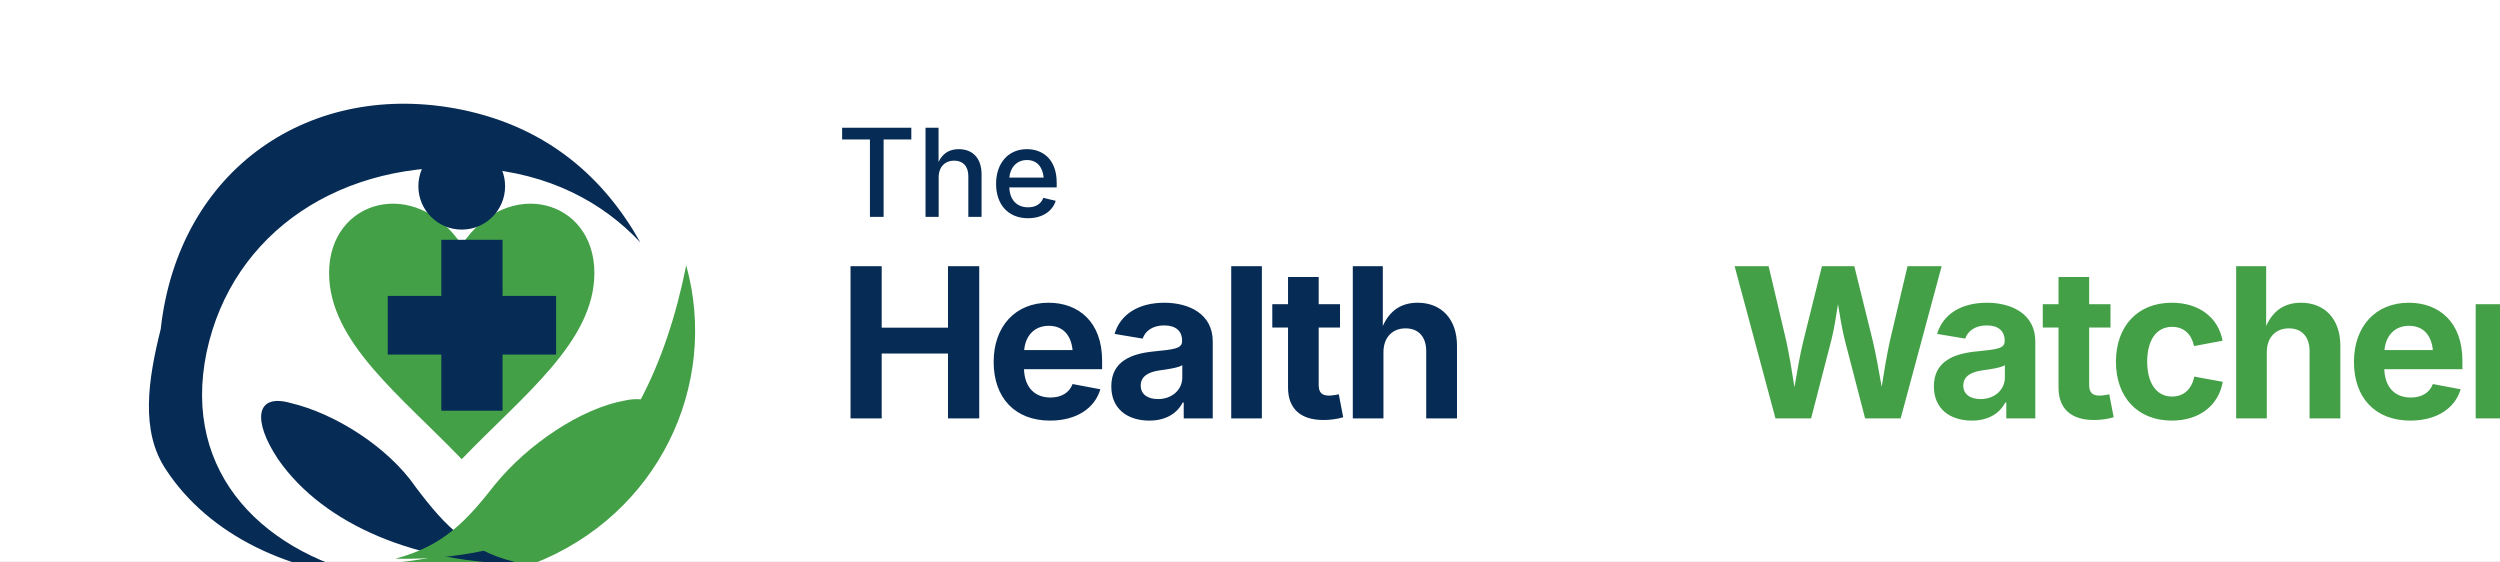
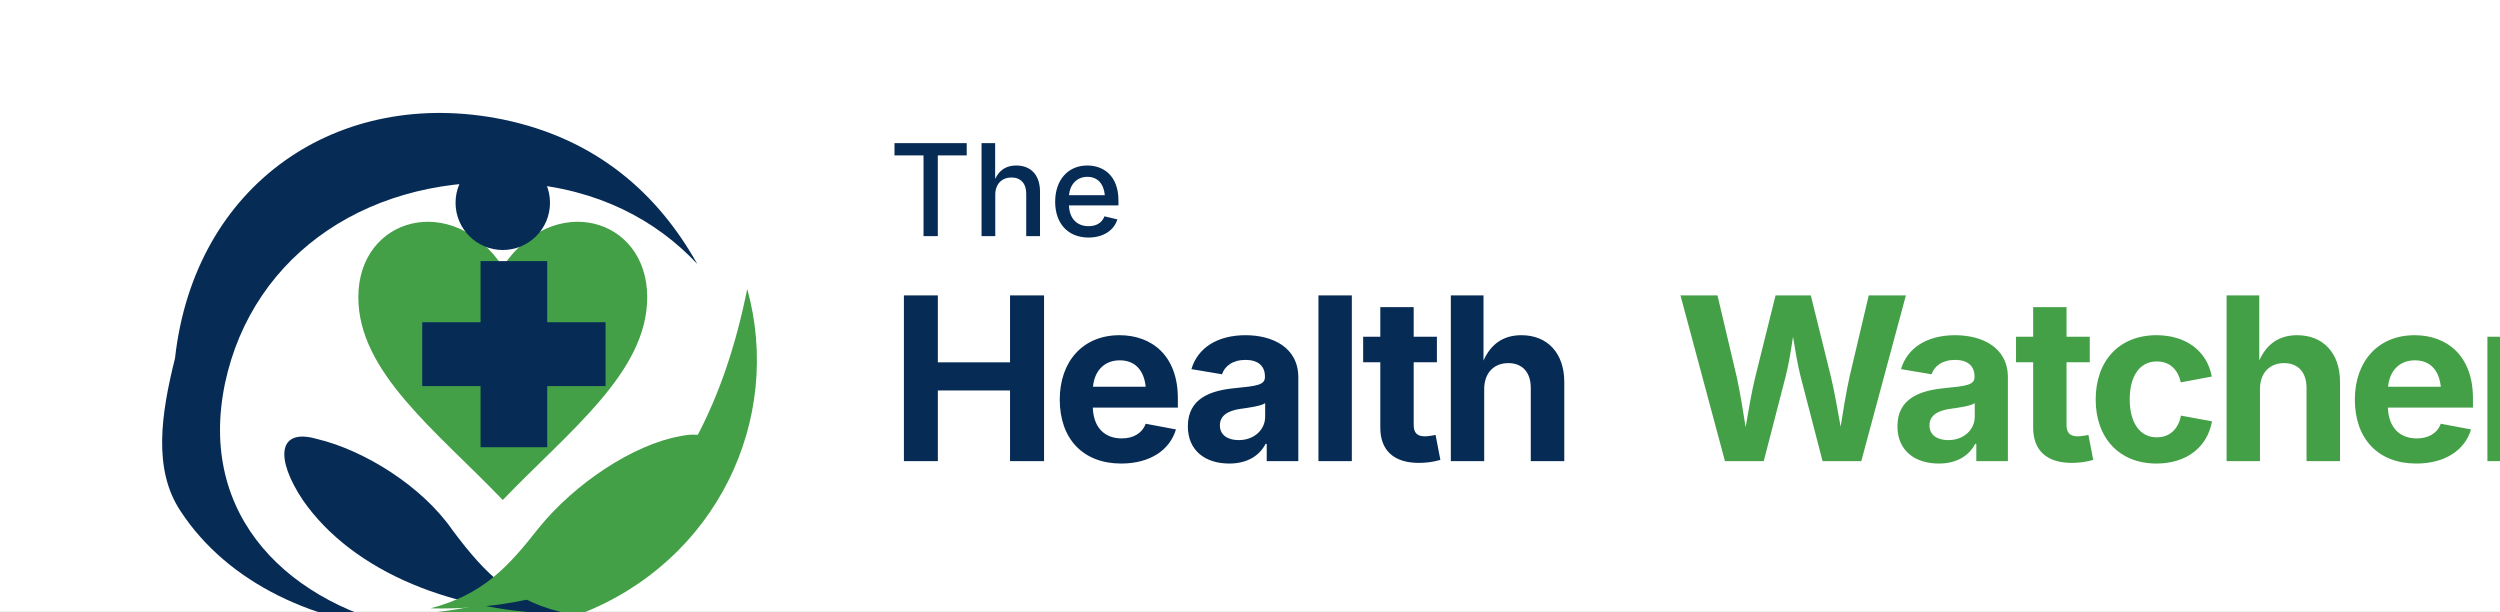
- <svg xmlns="http://www.w3.org/2000/svg" width="980" height="220" viewBox="0 0 980 220" fill="none" role="img" aria-labelledby="title desc">
-   <rect width="980" height="220" fill="white" />
+ <svg xmlns="http://www.w3.org/2000/svg" width="900" height="220" viewBox="0 0 900 220" fill="none" role="img" aria-labelledby="title desc">
+   <rect width="900" height="220" fill="white" />
  <g transform="translate(34 26)">
    <path d="M29 103C36 40 88 5 147 17C181 24 203 44 217 69C202 53 181 42 154 40C100 36 57 65 47 112C37 160 70 192 116 201C80 199 48 184 31 158C21 143 24 123 29 103Z" fill="#062B55" />
    <path d="M235 78C248 125 224 176 175 195C148 206 119 205 96 195C126 197 160 190 184 171C211 150 227 118 235 78Z" fill="#43A047" />
    <path d="M80 132C97 136 118 149 129 165C141 181 151 191 171 195C130 195 93 180 75 154C65 139 66 128 80 132Z" fill="#062B55" />
    <path d="M211 131C194 134 173 148 160 164C149 178 140 188 121 193C162 194 199 179 217 153C227 138 225 128 211 131Z" fill="#43A047" />
    <path d="M95 81C95 52 129 43 147 70C165 43 199 52 199 81C199 108 171 129 147 154C123 129 95 108 95 81Z" fill="#43A047" />
    <circle cx="147" cy="47" r="17" fill="#062B55" />
    <path d="M139 90H118V113H139V135H163V113H184V90H163V68H139V90Z" fill="#062B55" />
  </g>
-   <g transform="translate(328 38)">
-     <text x="0" y="47" font-family="Inter, Arial, Helvetica, sans-serif" font-size="48" font-weight="500" fill="#062B55">The</text>
-     <text x="0" y="126" font-family="Inter, Arial, Helvetica, sans-serif" font-size="82" font-weight="700" letter-spacing="-3" fill="#062B55">Health</text>
-     <text x="350" y="126" font-family="Inter, Arial, Helvetica, sans-serif" font-size="82" font-weight="700" letter-spacing="-3" fill="#43A047">Watchers</text>
+   <g transform="translate(320 42)">
+     <text x="0" y="43" font-family="Inter, Arial, Helvetica, sans-serif" font-size="46" font-weight="500" fill="#062B55">The</text>
+     <text x="0" y="124" font-family="Inter, Arial, Helvetica, sans-serif" font-size="82" font-weight="700" letter-spacing="-3" fill="#062B55">Health</text>
+     <text x="283" y="124" font-family="Inter, Arial, Helvetica, sans-serif" font-size="82" font-weight="700" letter-spacing="-3" fill="#43A047">Watchers</text>
  </g>
</svg>
